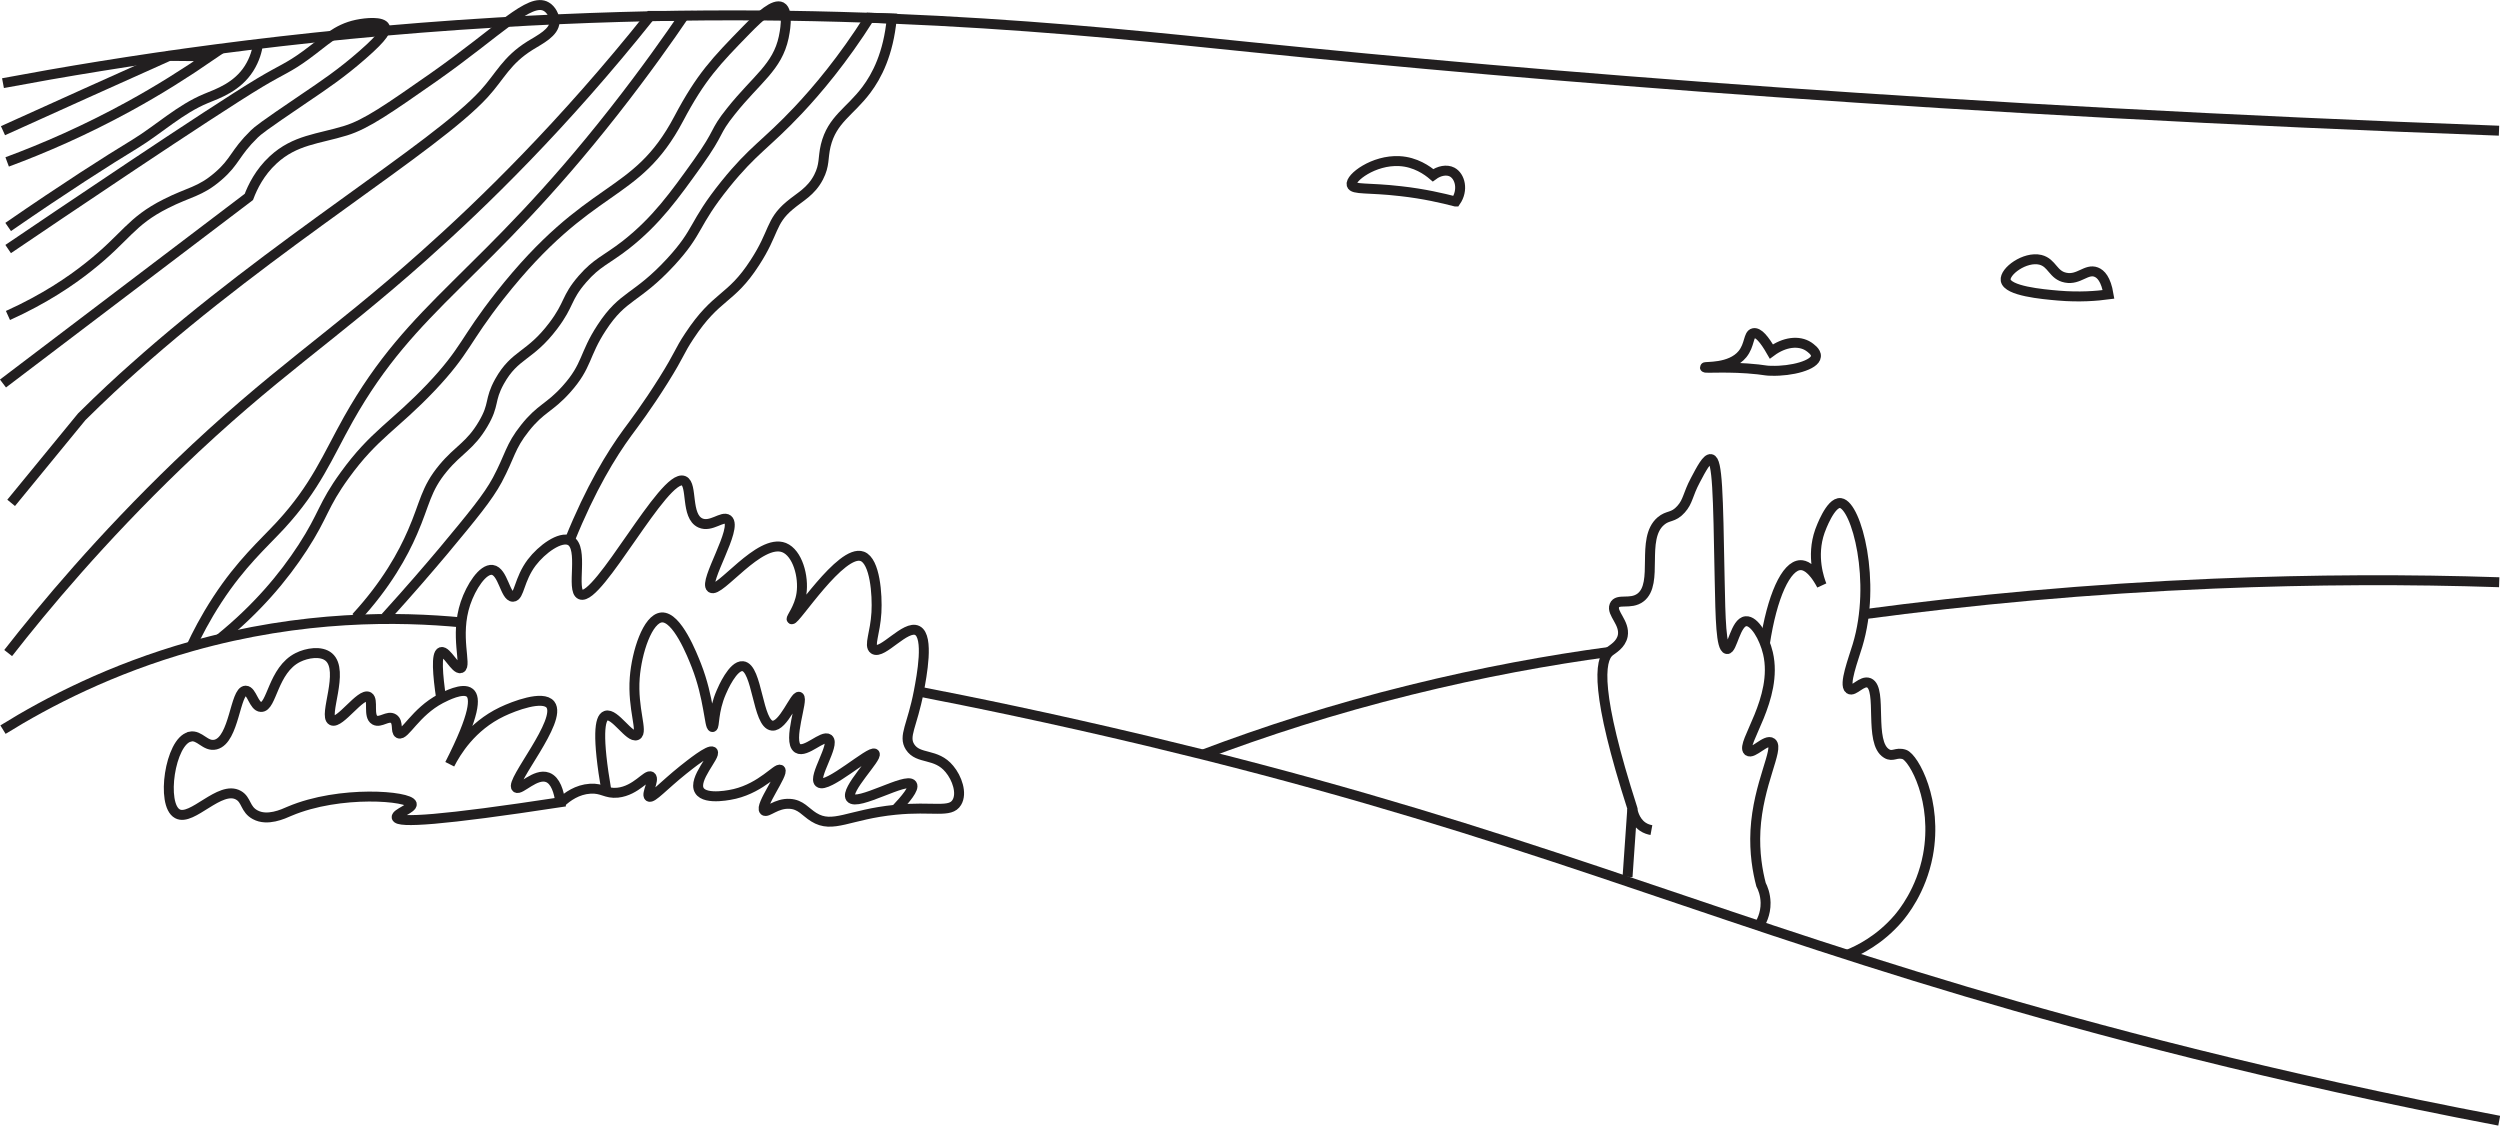
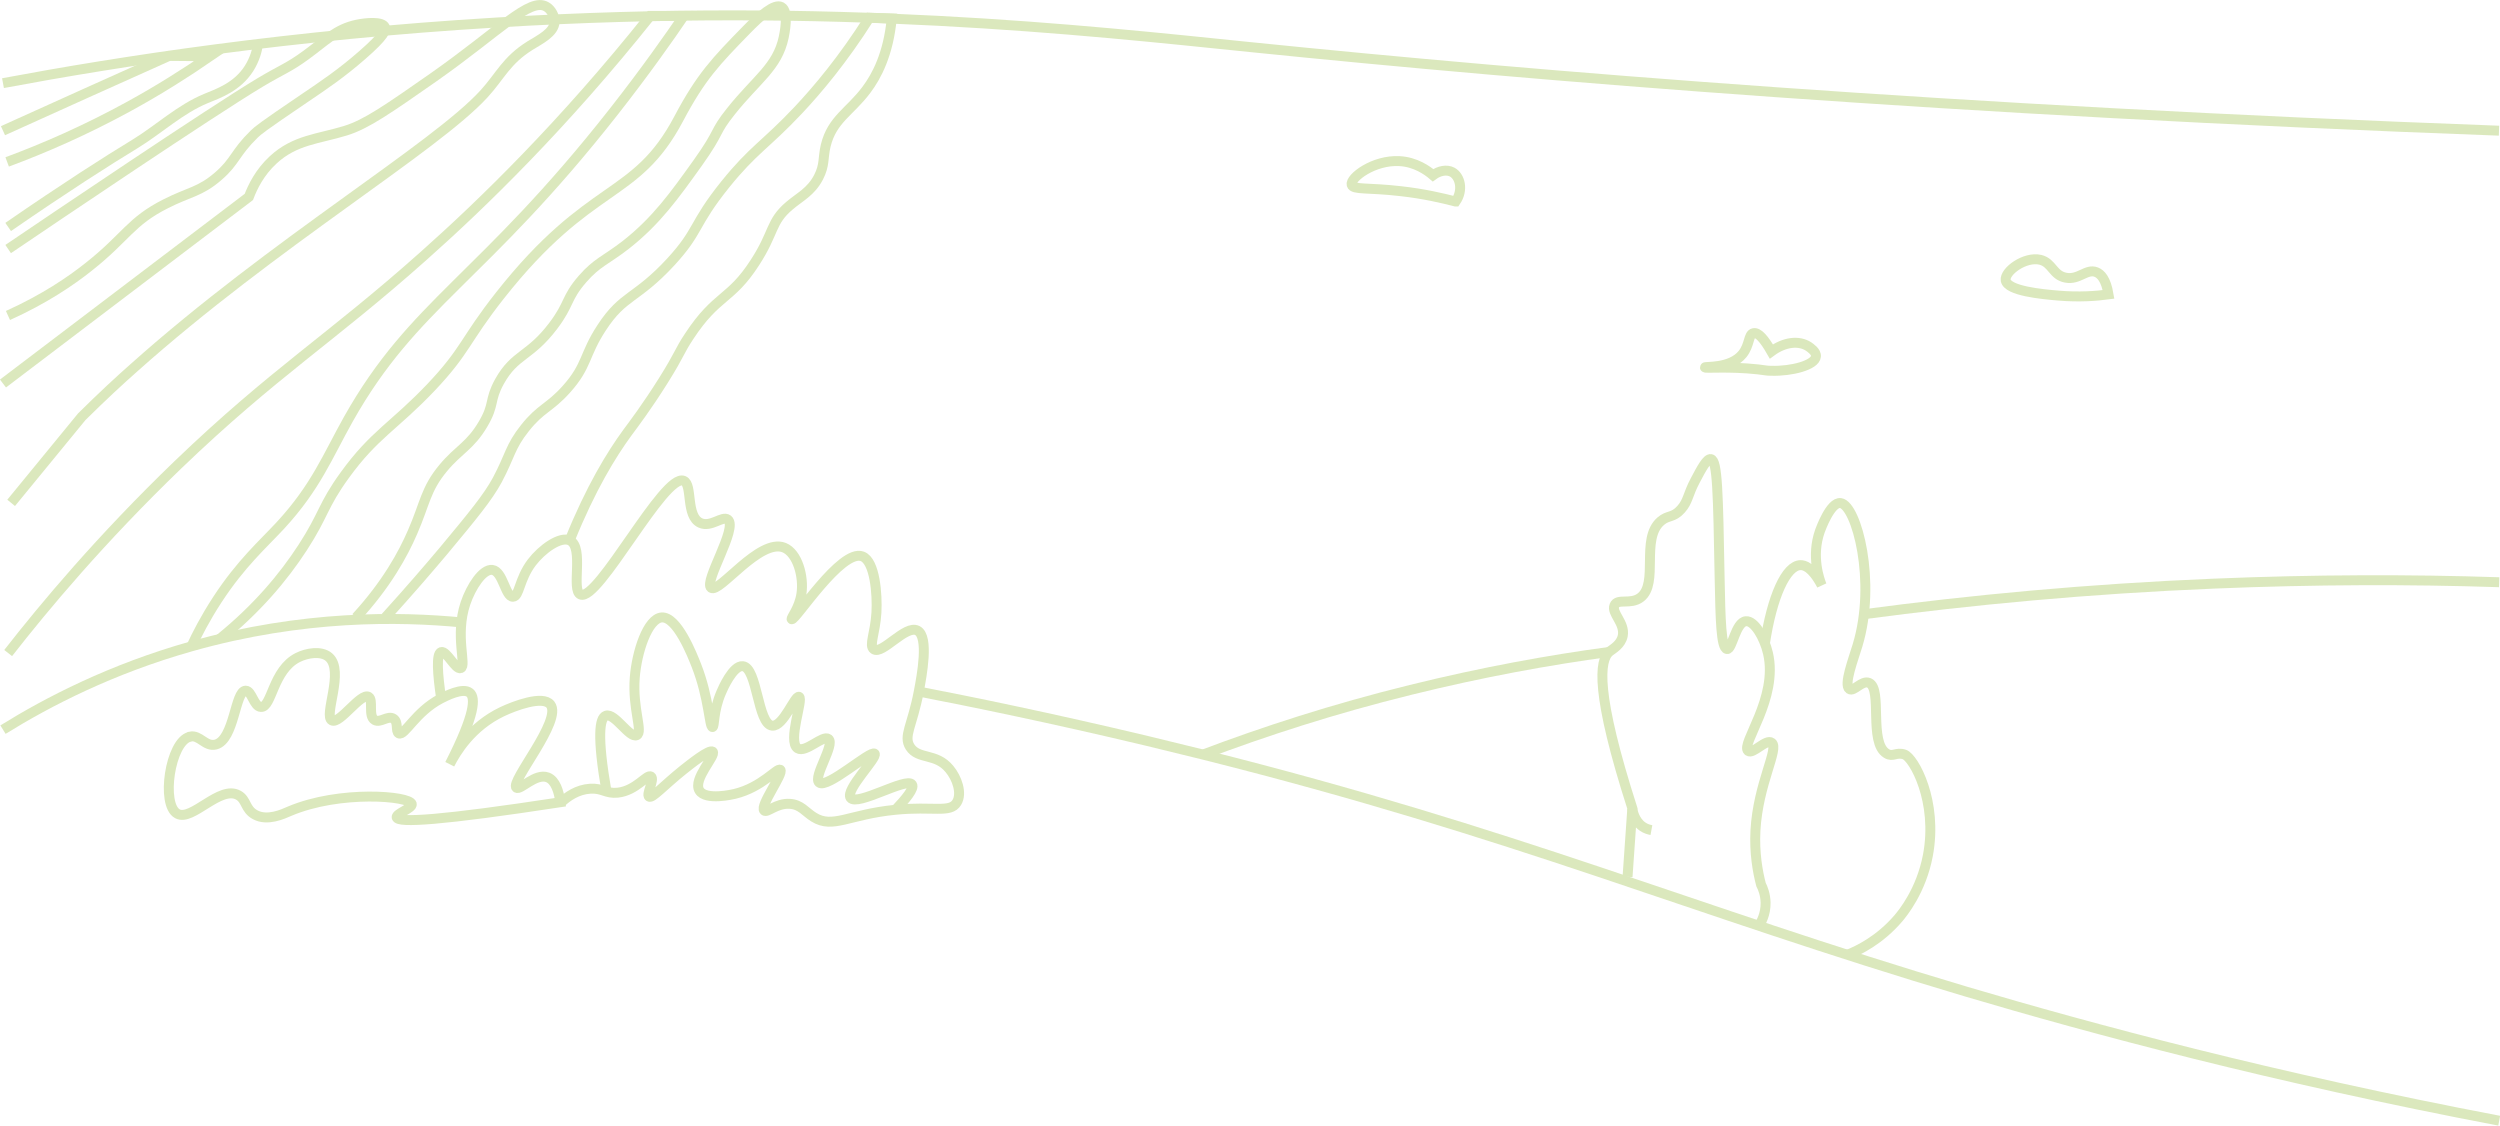
<svg xmlns="http://www.w3.org/2000/svg" id="Layer_2" width="125.68" height="56.59" viewBox="0 0 125.68 56.59">
  <defs>
-     <style>.cls-1{fill:none;stroke:#221f20;stroke-miterlimit:10;stroke-width:.5px;}</style>
+     <style>.cls-1{fill:none;stroke:#dbe8bd;stroke-miterlimit:10;stroke-width:.5px;}</style>
  </defs>
  <g id="Layer_1-2">
    <path class="cls-1" d="m.15,36.68c2.26-1.4,5.44-3.05,9.48-4.19,5.6-1.58,10.45-1.5,13.58-1.2" />
    <path class="cls-1" d="m9.55,37.03c.49-.11.77.53,1.29.4.95-.24.97-2.7,1.51-2.71.31,0,.41.81.77.82.55.03.59-1.86,1.86-2.49.44-.22,1.16-.35,1.55-.02.81.69-.29,2.97.16,3.19.39.19,1.45-1.41,1.84-1.19.26.15-.04.97.31,1.17.28.16.66-.25.94-.07.27.17.09.65.27.74.29.14.83-1.08,2.11-1.75.24-.12,1.11-.58,1.46-.29.29.24.28,1.06-1.01,3.59.31-.61,1.08-1.9,2.63-2.64.61-.29,2.05-.84,2.43-.36.62.79-2.05,3.89-1.71,4.18.19.15.96-.75,1.57-.52.4.15.57.73.64,1.25-6.02.92-8.16,1.05-8.23.76-.04-.19.81-.46.76-.67-.1-.41-3.61-.71-6.14.36-.34.15-1.12.51-1.73.18-.51-.27-.43-.75-.84-.98-.93-.53-2.34,1.33-3.07.93-.84-.45-.37-3.64.62-3.87Z" />
    <path class="cls-1" d="m22.18,35.12c-.18-1.2-.26-2.26,0-2.34.27-.08.72.9.98.81.32-.11-.31-1.62.24-3.26.28-.83.87-1.74,1.35-1.68.54.07.65,1.36,1.04,1.35.32-.01.3-.87.94-1.72.51-.67,1.43-1.34,1.92-1.11.73.35.04,2.52.54,2.72.89.36,4.2-6.12,5.18-5.72.46.19.09,1.78.84,2.12.53.24,1.11-.38,1.38-.17.52.42-1.23,3.13-.84,3.43.4.31,2.43-2.51,3.67-2.02.67.27,1,1.45.87,2.32-.11.74-.55,1.23-.49,1.28.15.12,2.49-3.56,3.55-3.16.64.24.76,1.92.71,2.82-.06,1.05-.39,1.67-.13,1.85.42.29,1.6-1.25,2.19-.94.59.31.22,2.27.07,3.06-.33,1.73-.79,2.24-.44,2.79.42.65,1.31.29,1.98,1.11.38.45.65,1.22.37,1.68-.33.55-1.18.18-3.09.37-2.34.23-3.14.97-4.1.37-.42-.26-.65-.64-1.21-.67-.68-.04-1.13.47-1.28.34-.25-.23,1-1.88.81-2.05-.15-.13-.92.88-2.29,1.21-.08.02-1.47.35-1.78-.17-.35-.57.86-1.77.67-1.95-.16-.15-1.15.65-1.48.91-1.01.81-1.56,1.45-1.72,1.35-.16-.11.29-.87.1-1.01-.2-.15-.74.71-1.68.81-.59.06-.76-.24-1.38-.2-.65.04-1.15.4-1.46.69" />
    <path class="cls-1" d="m30.49,39.79c-.48-2.78-.35-3.7-.03-3.81.44-.16,1.19,1.15,1.55.98.33-.16-.22-1.31-.1-2.89.1-1.3.65-2.97,1.35-3.03.78-.06,1.55,1.91,1.75,2.42.64,1.63.65,3.1.81,3.09.11,0,.02-.79.44-1.75.07-.17.59-1.36,1.08-1.31.74.07.74,2.92,1.48,2.99.56.06,1.14-1.53,1.35-1.45.24.1-.6,2.25-.07,2.59.4.25,1.27-.69,1.55-.47.34.28-.79,1.91-.47,2.19.39.34,2.6-1.65,2.79-1.45.17.18-1.5,1.82-1.21,2.22.33.44,2.82-1.06,3.09-.67.13.19-.31.72-.84,1.28" />
    <path class="cls-1" d="m46.16,34.76c2.64.51,6.66,1.33,11.52,2.49.95.23,1.88.46,2.78.68,15.84,3.97,24.36,7.75,38.38,11.92,6.27,1.86,15.4,4.32,26.8,6.49" />
    <path class="cls-1" d="m.15,4.18C6.02,3.08,14.58,1.75,24.99,1.13c16.97-1.02,29.46.38,37.89,1.24,14.41,1.47,35.19,3.18,62.75,4.2" />
    <path class="cls-1" d="m.15,19.28l12.36-9.38c.19-.5.54-1.23,1.22-1.86,1.1-1.02,2.28-1.05,3.64-1.47,1.05-.32,2.17-1.11,4.42-2.68C25.11,1.56,26.64-.16,27.47.34c.24.14.42.47.41.76-.02.54-.73.88-1.23,1.19-1.2.75-1.49,1.52-2.31,2.42-2.47,2.71-10.59,7.51-17.61,13.78-.68.6-1.58,1.43-2.62,2.46-1.18,1.44-2.37,2.89-3.55,4.33" />
    <path class="cls-1" d="m.36,8.14c1.86-.69,3.93-1.59,6.12-2.79,1.52-.83,2.87-1.69,4.08-2.52l-2.06-.02C5.71,4.06,2.93,5.31.15,6.57" />
    <path class="cls-1" d="m.41,11.41c2.9-2,4.97-3.32,6.37-4.17,1.21-.74,2.27-1.75,3.58-2.29.61-.25,1.57-.58,2.16-1.51.29-.46.41-.91.45-1.24" />
    <path class="cls-1" d="m.41,12.52c2.23-1.51,10.13-6.85,12.66-8.37,1.14-.68,1.42-.73,2.31-1.38.99-.72,1.52-1.31,2.56-1.53.48-.1,1.28-.17,1.41.12.06.14,0,.42-1.14,1.41-1.05.92-1.93,1.51-2.95,2.2-2.11,1.43-2.28,1.58-2.48,1.77-.99.97-.94,1.37-1.81,2.12-.91.79-1.47.79-2.63,1.38-1.79.9-1.99,1.68-3.89,3.18-.88.7-2.21,1.61-4.05,2.44" />
    <path class="cls-1" d="m.41,32.83c1.82-2.33,4.66-5.73,8.53-9.46,4.85-4.66,7.66-6.32,12.36-10.51,2.96-2.63,7.02-6.58,11.39-12.06h1.69c-.71,1.04-1.92,2.77-3.53,4.82-6.63,8.44-10.04,9.6-13.33,15.44-1.06,1.89-1.64,3.42-3.42,5.35-.88.95-1.98,1.91-3.17,3.73-.62.95-1.04,1.78-1.3,2.34" />
    <path class="cls-1" d="m11.03,32.13c1.87-1.51,3.21-3.1,4.19-4.61,1.07-1.65,1-2.1,2.11-3.63,1.49-2.06,2.48-2.46,4.35-4.43,1.75-1.85,1.67-2.34,3.45-4.6,4.57-5.8,6.81-4.77,8.99-8.89,1.12-2.12,1.88-2.9,3.39-4.45.74-.76,1.42-1.35,1.77-1.17.4.21.15,1.37.12,1.52-.32,1.51-1.36,2.1-2.65,3.72-.89,1.11-.49.94-1.68,2.61-1.16,1.62-2.07,2.9-3.61,4.11-1.02.79-1.44.87-2.18,1.72-.84.97-.63,1.24-1.46,2.34-1.19,1.58-1.93,1.41-2.71,2.81-.53.96-.23,1.13-.82,2.13-.65,1.11-1.23,1.28-2.01,2.22-.89,1.07-.91,1.78-1.54,3.22-.48,1.11-1.31,2.63-2.84,4.29" />
    <path class="cls-1" d="m19.38,31.03c1.19-1.31,2.17-2.45,2.91-3.33,1.49-1.79,2.24-2.7,2.71-3.57.65-1.22.64-1.67,1.39-2.61.8-1.01,1.23-1,2.08-1.95,1.07-1.19.88-1.73,1.78-3.1,1.09-1.67,1.72-1.41,3.47-3.3,1.46-1.59,1.1-1.86,2.74-3.9,1.42-1.76,2.02-1.98,3.67-3.73.94-1,2.24-2.53,3.58-4.65.37.01.75.03,1.12.04-.17,1.79-.76,2.9-1.27,3.58-.83,1.11-1.73,1.49-2.05,2.81-.15.64-.04.97-.36,1.59-.38.73-.93.98-1.45,1.42-.98.82-.76,1.35-1.75,2.87-1.23,1.91-1.91,1.59-3.3,3.7-.53.8-.44.85-1.29,2.21-.84,1.34-1.51,2.22-1.82,2.64-.79,1.08-1.84,2.78-2.9,5.41" />
    <path class="cls-1" d="m81.82,44.08l.24-3.45c-1.85-5.76-1.68-7.45-1.14-7.88.15-.12.57-.34.66-.79.12-.65-.58-1.13-.42-1.52.15-.38.81-.02,1.31-.4.94-.71-.01-2.95,1.02-3.84.37-.32.62-.15,1.02-.6.36-.4.33-.73.72-1.46.3-.57.58-1.1.78-1.06.33.06.36,1.67.44,6.01.04,2.05.07,3.48.37,3.54.26.04.43-1.36.95-1.4.42-.04.92.8,1.11,1.61.53,2.28-1.39,4.57-1,4.91.23.2.91-.63,1.19-.41.38.3-.69,2.05-.82,4.41-.06,1.13.11,2.07.28,2.72.09.17.22.49.23.91.01.58-.23,1-.34,1.16" />
    <path class="cls-1" d="m83.02,41.73c-.11-.02-.28-.06-.45-.18-.41-.29-.5-.8-.51-.91" />
    <path class="cls-1" d="m88.72,32.38c.36-2.39,1.07-3.96,1.8-3.97.17,0,.56.07,1.06,1.01-.11-.28-.54-1.44-.09-2.72.03-.08.53-1.48,1.04-1.41.8.11,1.82,3.96.85,7.16-.21.7-.7,1.97-.41,2.19.22.16.63-.46.99-.31.69.3-.03,3,.88,3.55.32.2.48-.09.9.05.47.17,1.69,2.35,1.18,5.07-.34,1.79-1.27,2.91-1.48,3.16-.94,1.1-2.01,1.62-2.57,1.84" />
    <path class="cls-1" d="m60.46,37.94c3.07-1.16,6.56-2.3,10.46-3.26,3.6-.89,6.96-1.5,10-1.91" />
    <path class="cls-1" d="m93.69,30.88c5.4-.72,11.29-1.28,17.61-1.54,5.06-.21,9.85-.22,14.34-.07" />
    <path class="cls-1" d="m73.18,10.13c.4-.58.22-1.27-.18-1.48-.27-.14-.65-.07-.96.16-.28-.24-.88-.67-1.69-.71-1.29-.07-2.49.84-2.4,1.19.07.26.83.13,2.46.32,1.18.13,2.14.36,2.76.52Z" />
    <path class="cls-1" d="m91.29,17.92c.03-.24-.29-.44-.37-.5-.49-.32-1.22-.23-1.87.25-.35-.61-.66-.98-.9-.92-.26.06-.18.59-.55,1.05-.61.75-1.9.61-1.89.67,0,.06,1.2-.06,2.67.1.42.05.43.07.67.07,1.01.03,2.2-.28,2.24-.72Z" />
    <path class="cls-1" d="m100.83,14.09c-.07-.45.97-1.21,1.74-1.03.61.15.63.78,1.28.9.66.13,1.04-.47,1.53-.28.23.09.49.35.62,1.12-.59.08-1.47.15-2.52.06-.83-.07-2.56-.23-2.65-.77Z" />
  </g>
</svg>
